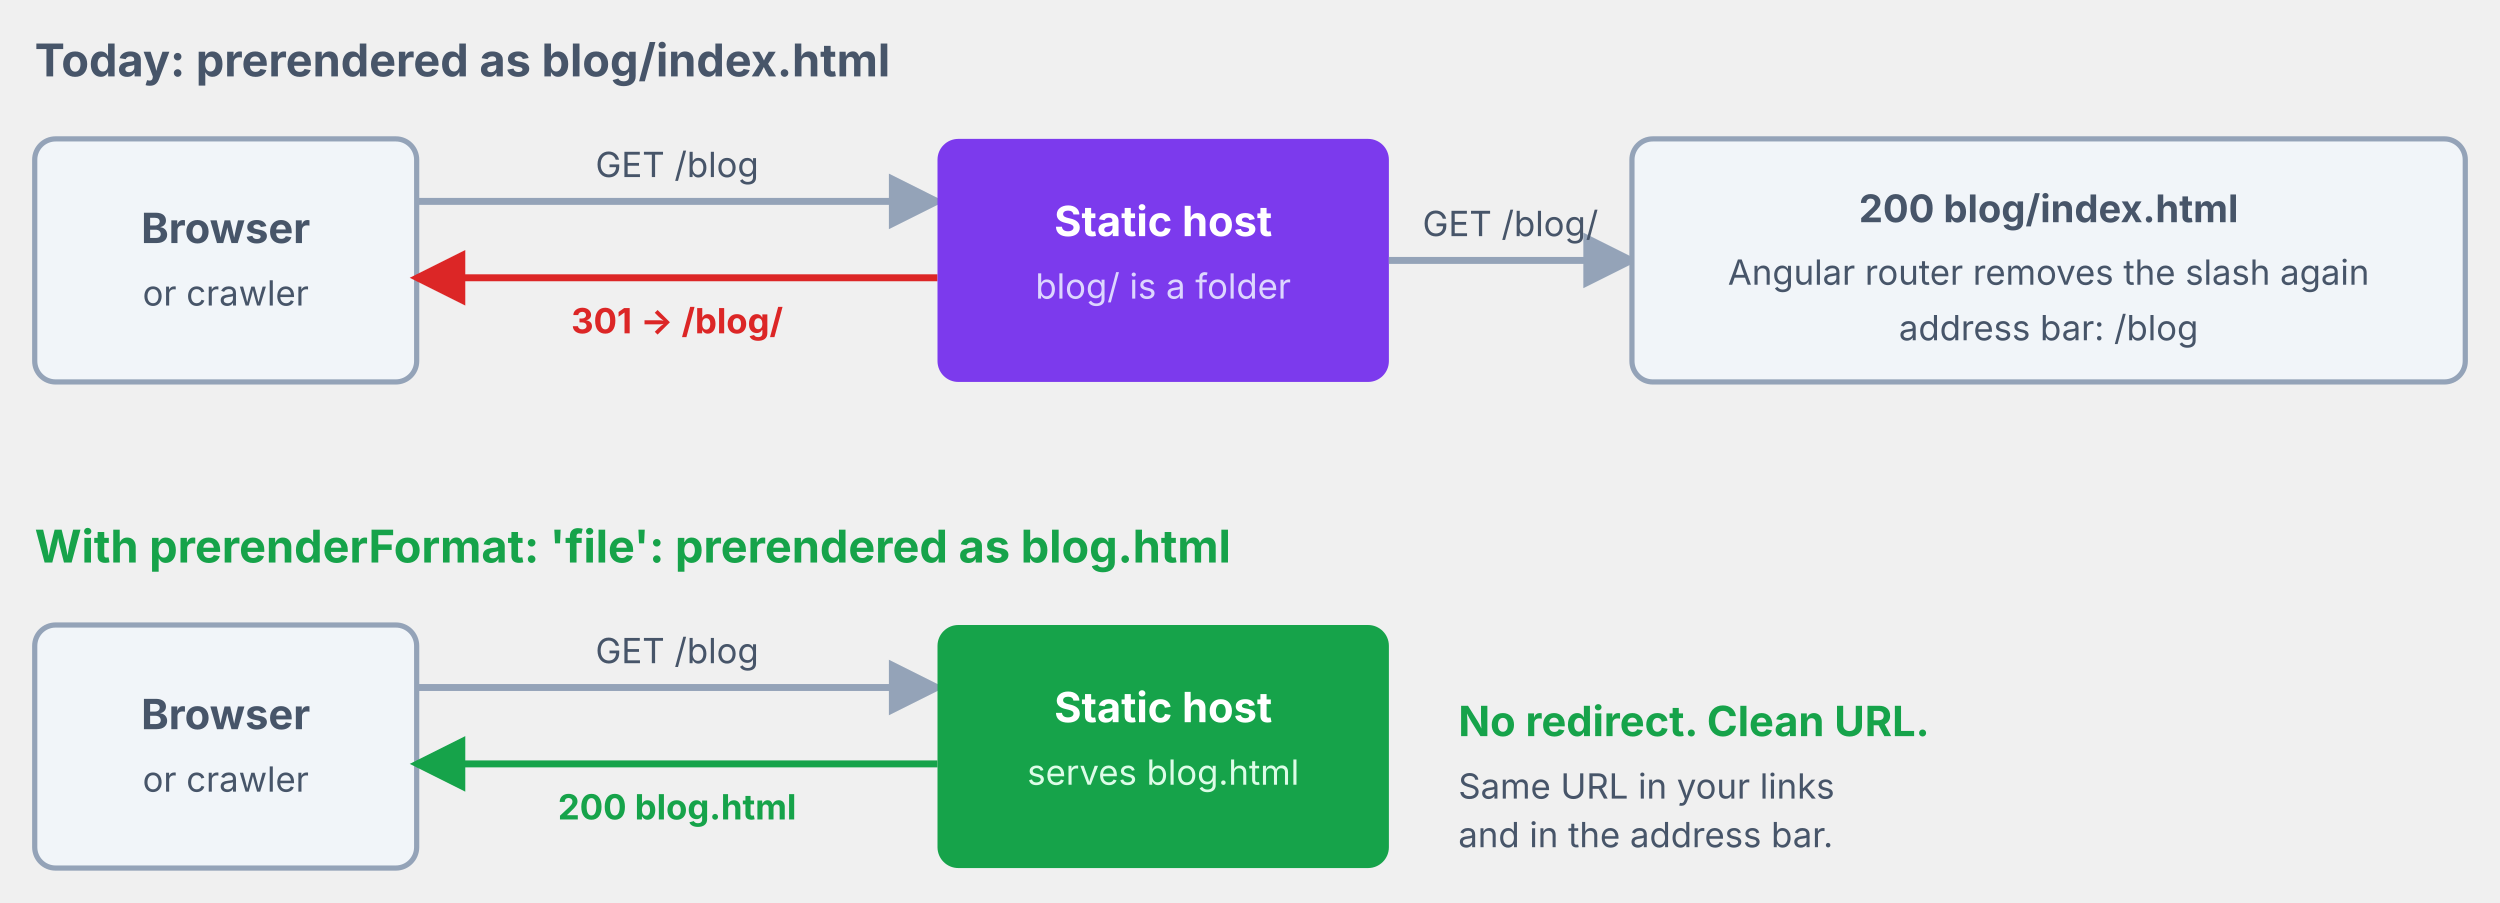
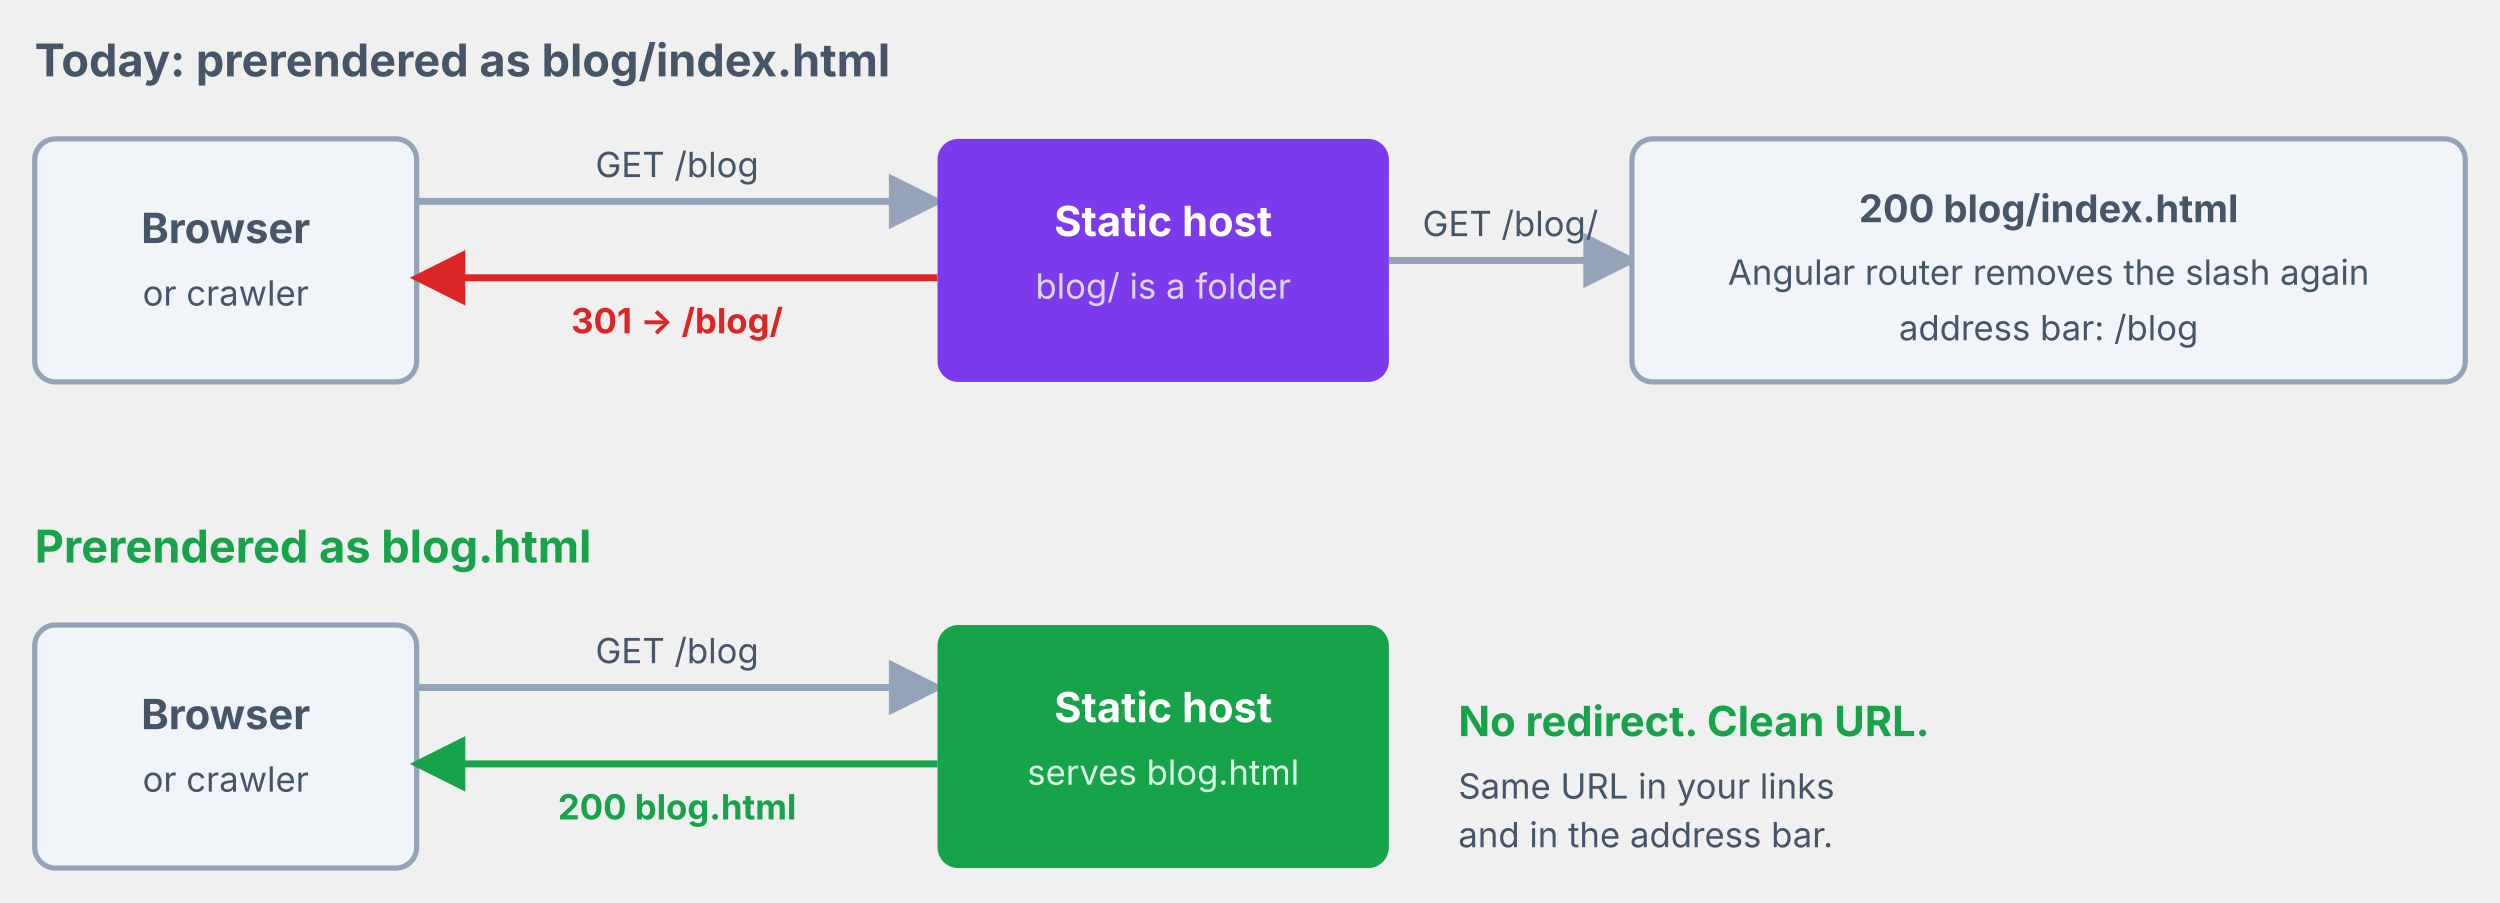
<svg xmlns="http://www.w3.org/2000/svg" viewBox="0 0 720 260" style="font-family:system-ui,-apple-system,sans-serif">
  <defs>
    <marker id="arr-g" markerWidth="8" markerHeight="8" refX="7" refY="4" orient="auto">
      <path d="M0,0 L8,4 L0,8 z" fill="#94a3b8" />
    </marker>
    <marker id="arr-r" markerWidth="8" markerHeight="8" refX="7" refY="4" orient="auto">
      <path d="M0,0 L8,4 L0,8 z" fill="#dc2626" />
    </marker>
    <marker id="arr-ok" markerWidth="8" markerHeight="8" refX="7" refY="4" orient="auto">
      <path d="M0,0 L8,4 L0,8 z" fill="#16a34a" />
    </marker>
  </defs>
  <text x="10" y="22" fill="#475569" font-size="13" font-weight="bold">Today: prerendered as blog/index.html</text>
  <rect x="10" y="40" width="110" height="70" rx="6" fill="#f1f5f9" stroke="#94a3b8" stroke-width="1.5" />
  <text x="65" y="70" text-anchor="middle" fill="#475569" font-size="12" font-weight="bold">Browser</text>
  <text x="65" y="88" text-anchor="middle" fill="#475569" font-size="10">or crawler</text>
  <line x1="120" y1="58" x2="270" y2="58" stroke="#94a3b8" stroke-width="2" marker-end="url(#arr-g)" />
  <text x="195" y="51" text-anchor="middle" fill="#475569" font-size="10">GET /blog</text>
  <line x1="270" y1="80" x2="120" y2="80" stroke="#dc2626" stroke-width="2" marker-end="url(#arr-r)" />
  <text x="195" y="96" text-anchor="middle" fill="#dc2626" font-size="10" font-weight="bold">301 → /blog/</text>
  <rect x="270" y="40" width="130" height="70" rx="6" fill="#7c3aed" />
  <text x="335" y="68" text-anchor="middle" fill="white" font-size="12" font-weight="bold">Static host</text>
  <text x="335" y="86" text-anchor="middle" fill="#ddd6fe" font-size="10">blog/ is a folder</text>
  <line x1="400" y1="75" x2="470" y2="75" stroke="#94a3b8" stroke-width="2" marker-end="url(#arr-g)" />
  <text x="435" y="68" text-anchor="middle" fill="#475569" font-size="10">GET /blog/</text>
  <rect x="470" y="40" width="240" height="70" rx="6" fill="#f1f5f9" stroke="#94a3b8" stroke-width="1.5" />
  <text x="590" y="64" text-anchor="middle" fill="#475569" font-size="11" font-weight="bold">200 blog/index.html</text>
  <text x="590" y="82" text-anchor="middle" fill="#475569" font-size="10">Angular router removes the slash again</text>
  <text x="590" y="98" text-anchor="middle" fill="#475569" font-size="10">address bar: /blog</text>
-   <text x="10" y="162" fill="#16a34a" font-size="13" font-weight="bold">With prerenderFormat: 'file': prerendered as blog.html</text>
+   <text x="10" y="162" fill="#16a34a" font-size="13" font-weight="bold">Prerendered as blog.html</text>
  <rect x="10" y="180" width="110" height="70" rx="6" fill="#f1f5f9" stroke="#94a3b8" stroke-width="1.5" />
  <text x="65" y="210" text-anchor="middle" fill="#475569" font-size="12" font-weight="bold">Browser</text>
  <text x="65" y="228" text-anchor="middle" fill="#475569" font-size="10">or crawler</text>
  <line x1="120" y1="198" x2="270" y2="198" stroke="#94a3b8" stroke-width="2" marker-end="url(#arr-g)" />
  <text x="195" y="191" text-anchor="middle" fill="#475569" font-size="10">GET /blog</text>
  <line x1="270" y1="220" x2="120" y2="220" stroke="#16a34a" stroke-width="2" marker-end="url(#arr-ok)" />
  <text x="195" y="236" text-anchor="middle" fill="#16a34a" font-size="10" font-weight="bold">200 blog.html</text>
  <rect x="270" y="180" width="130" height="70" rx="6" fill="#16a34a" />
  <text x="335" y="208" text-anchor="middle" fill="white" font-size="12" font-weight="bold">Static host</text>
  <text x="335" y="226" text-anchor="middle" fill="#dcfce7" font-size="10">serves blog.html</text>
  <text x="420" y="212" fill="#16a34a" font-size="12" font-weight="bold">No redirect. Clean URL.</text>
  <text x="420" y="230" fill="#475569" font-size="10">Same URL in your links</text>
  <text x="420" y="244" fill="#475569" font-size="10">and in the address bar.</text>
</svg>
